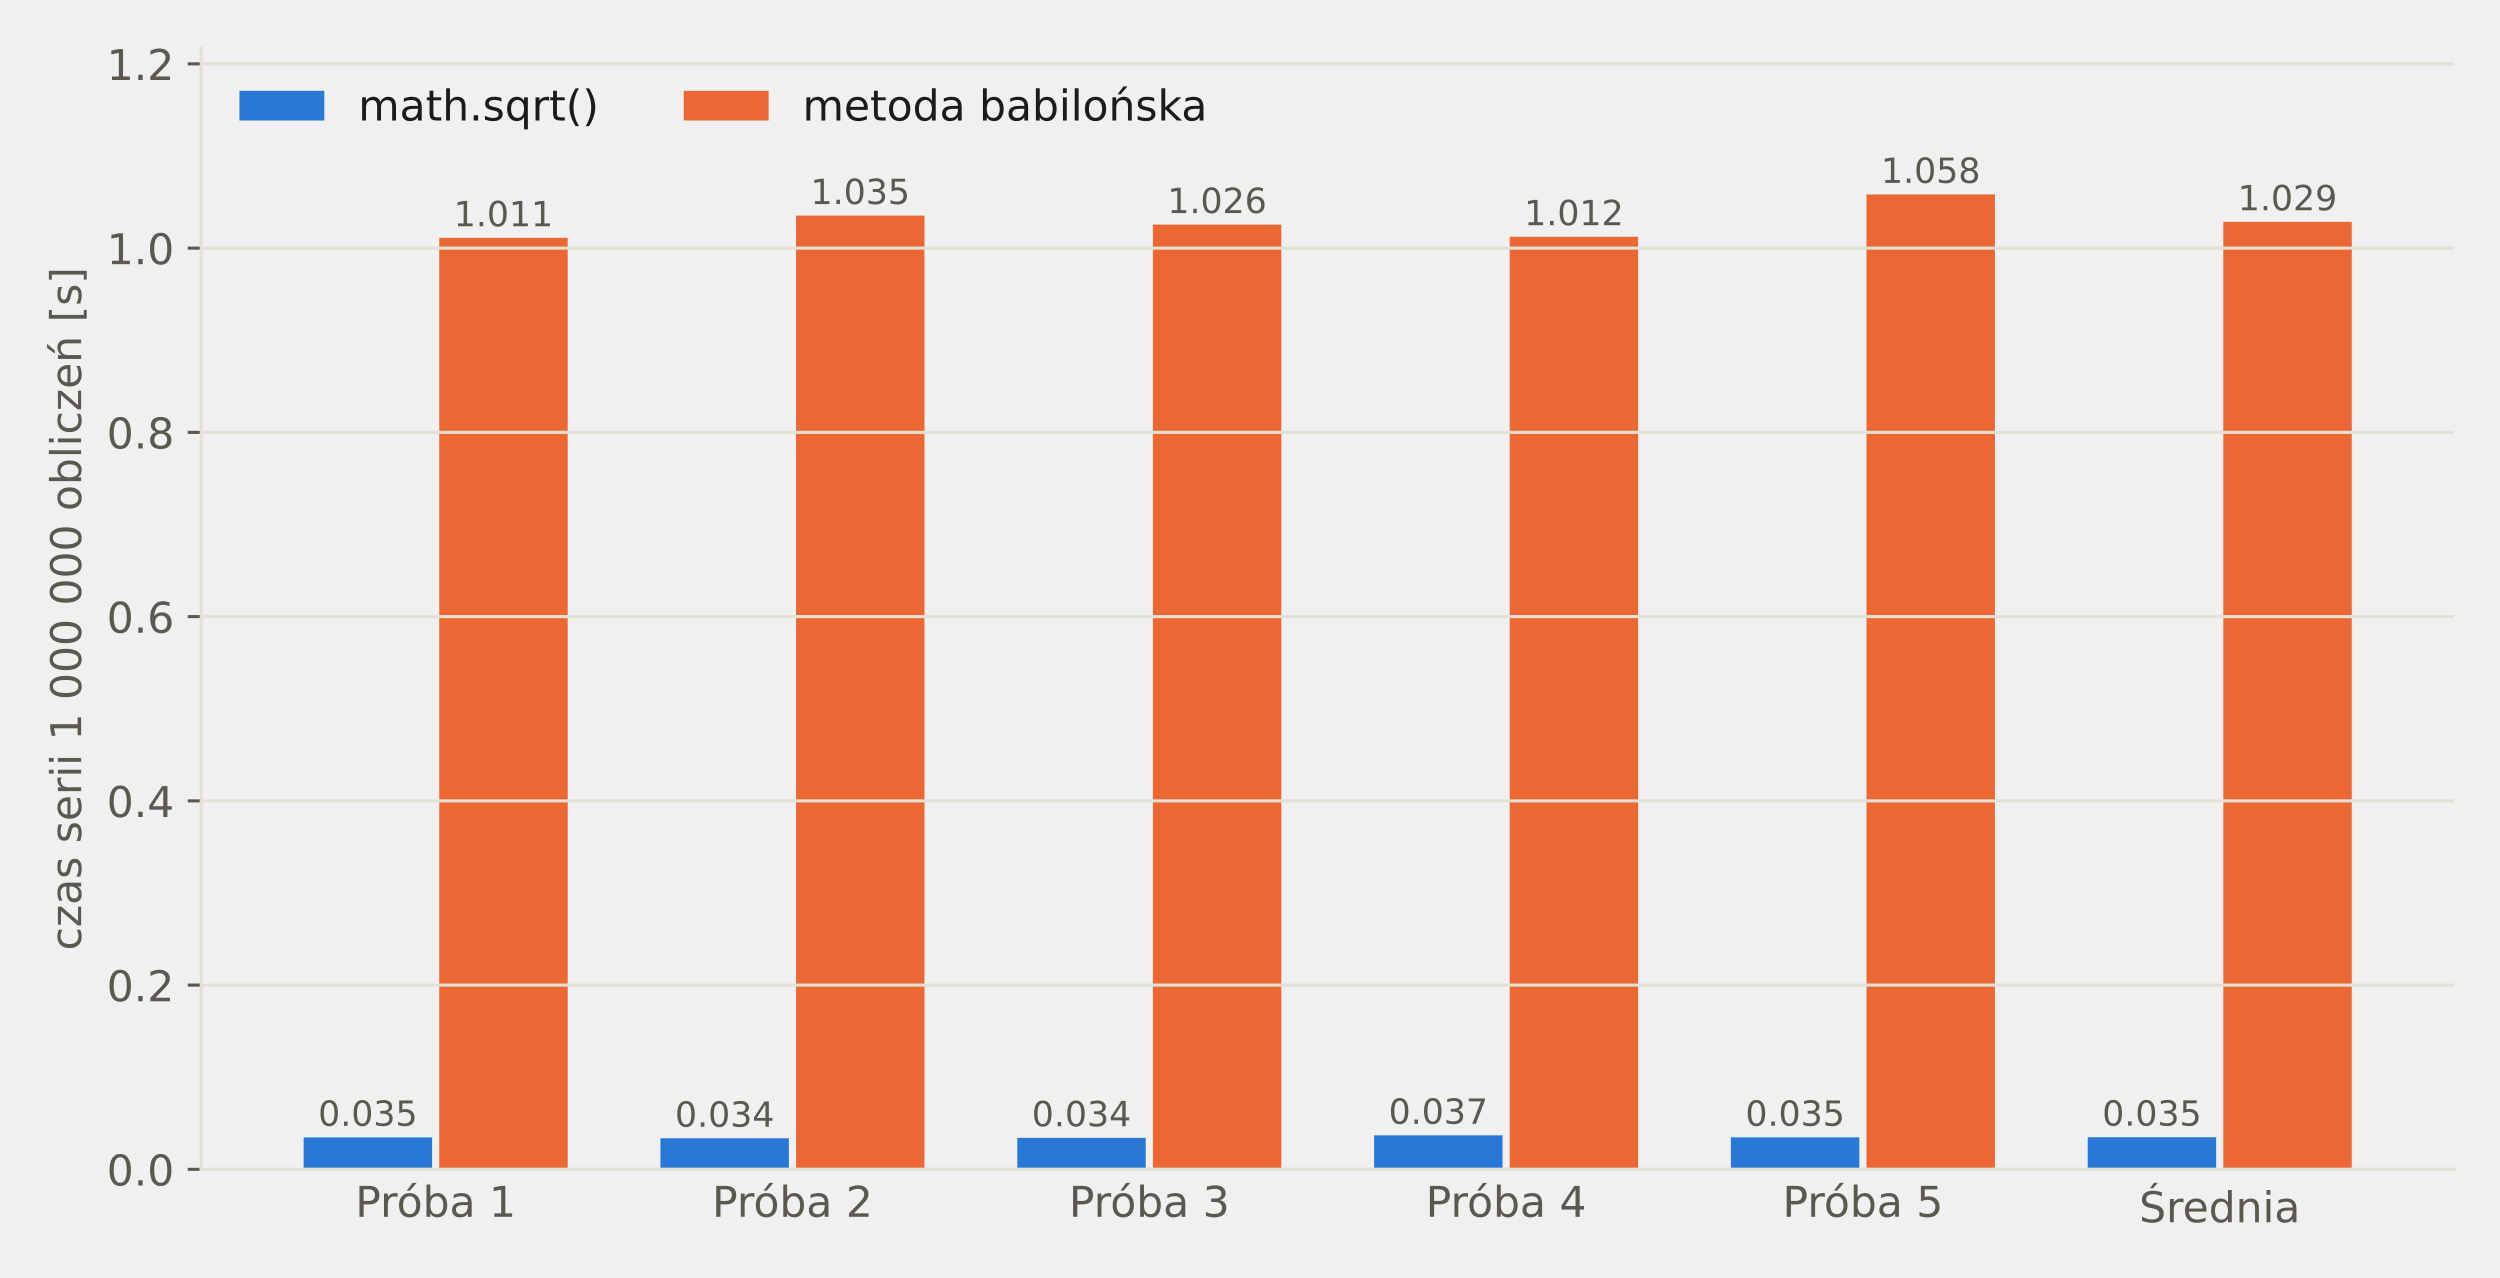
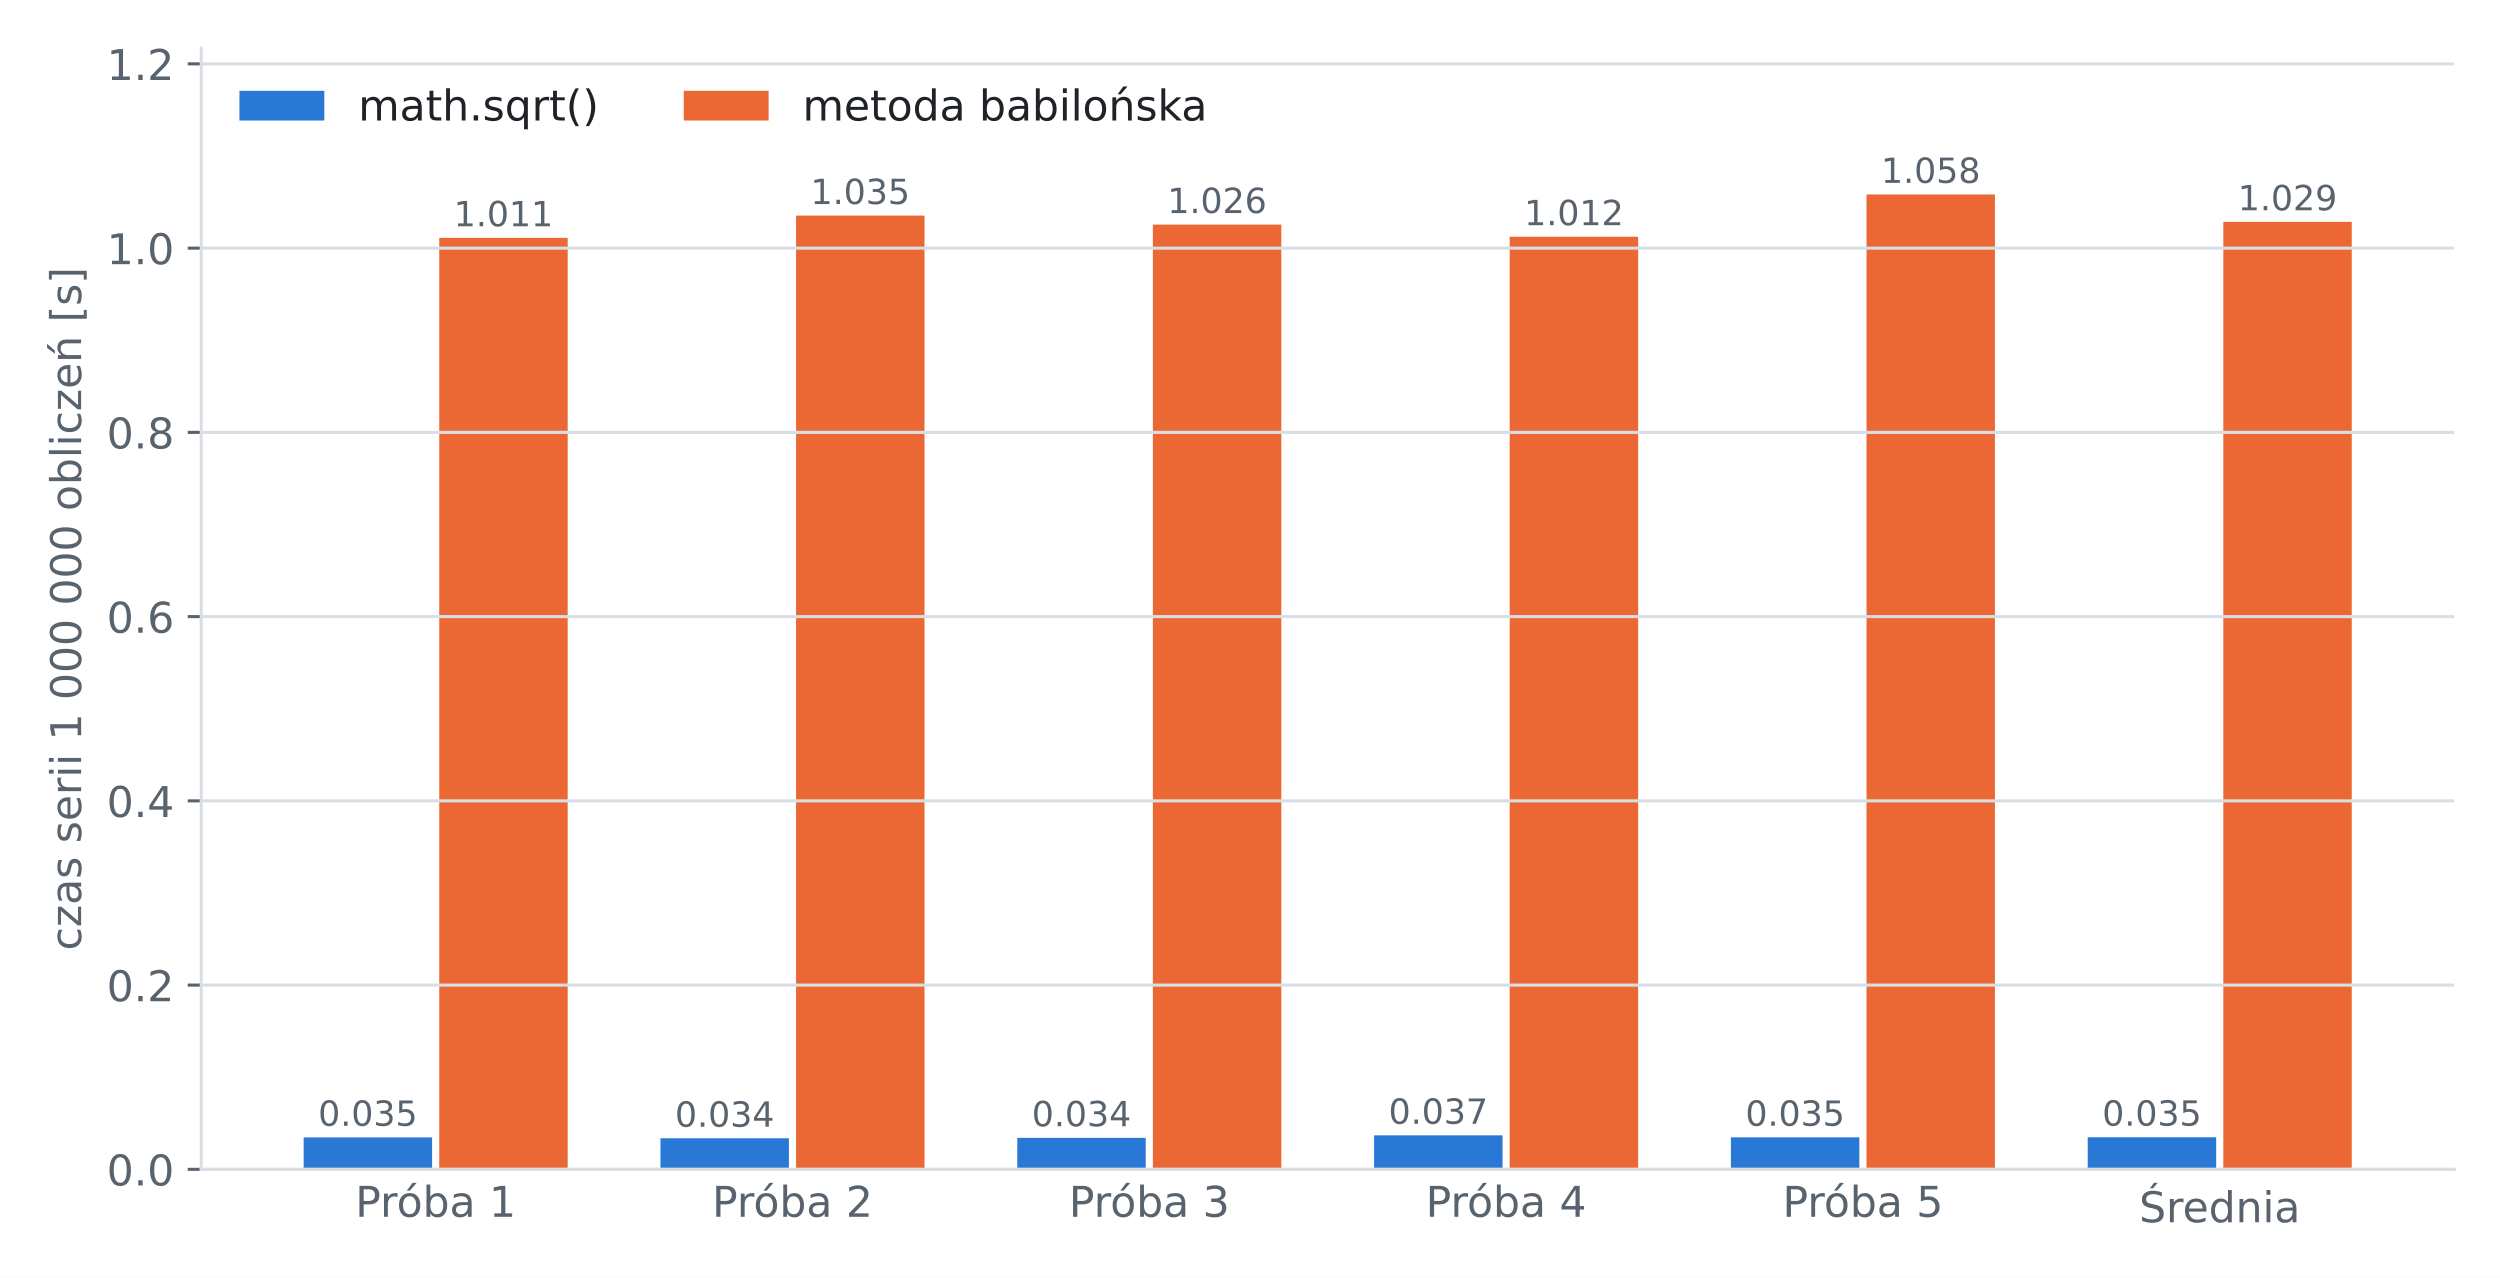
<svg xmlns="http://www.w3.org/2000/svg" xmlns:xlink="http://www.w3.org/1999/xlink" width="648pt" height="331.2pt" viewBox="0 0 648 331.2" version="1.1">
  <defs>
    <style type="text/css">*{stroke-linejoin: round; stroke-linecap: butt}</style>
  </defs>
  <g id="figure_1">
    <g id="patch_1">
-       <path d="M 0 331.2  L 648 331.2  L 648 0  L 0 0  L 0 331.2  z " style="fill: none" />
+       <path d="M 0 331.2  L 648 331.2  L 648 0  L 0 0  z " style="fill: #ffffff" />
    </g>
    <g id="axes_1">
      <g id="patch_2">
-         <path d="M 52.163 303.097  L 636.12 303.097  L 636.12 12.504  L 52.163 12.504  L 52.163 303.097  z " style="fill: none" />
+         <path d="M 52.163 303.097  L 636.12 303.097  L 636.12 12.504  L 52.163 12.504  z " style="fill: #ffffff" />
      </g>
      <g id="patch_3">
-         <path d="M 78.706 303.097  L 112.001 303.097  L 112.001 294.808  L 78.706 294.808  z " clip-path="url(#p8f234e76be)" style="fill: #2a78d6" />
+         <path d="M 78.706 303.097  L 112.001 303.097  L 112.001 294.808  L 78.706 294.808  z " clip-path="url(#p2d5a07bbfa)" style="fill: #2a78d6" />
      </g>
      <g id="patch_4">
-         <path d="M 171.192 303.097  L 204.487 303.097  L 204.487 295.041  L 171.192 295.041  z " clip-path="url(#p8f234e76be)" style="fill: #2a78d6" />
+         <path d="M 171.192 303.097  L 204.487 303.097  L 204.487 295.041  L 171.192 295.041  z " clip-path="url(#p2d5a07bbfa)" style="fill: #2a78d6" />
      </g>
      <g id="patch_5">
-         <path d="M 263.678 303.097  L 296.973 303.097  L 296.973 294.928  L 263.678 294.928  z " clip-path="url(#p8f234e76be)" style="fill: #2a78d6" />
+         <path d="M 263.678 303.097  L 296.973 303.097  L 296.973 294.928  L 263.678 294.928  z " clip-path="url(#p2d5a07bbfa)" style="fill: #2a78d6" />
      </g>
      <g id="patch_6">
-         <path d="M 356.164 303.097  L 389.459 303.097  L 389.459 294.284  L 356.164 294.284  z " clip-path="url(#p8f234e76be)" style="fill: #2a78d6" />
+         <path d="M 356.164 303.097  L 389.459 303.097  L 389.459 294.284  L 356.164 294.284  z " clip-path="url(#p2d5a07bbfa)" style="fill: #2a78d6" />
      </g>
      <g id="patch_7">
-         <path d="M 448.651 303.097  L 481.946 303.097  L 481.946 294.794  L 448.651 294.794  z " clip-path="url(#p8f234e76be)" style="fill: #2a78d6" />
+         <path d="M 448.651 303.097  L 481.946 303.097  L 481.946 294.794  L 448.651 294.794  z " clip-path="url(#p2d5a07bbfa)" style="fill: #2a78d6" />
      </g>
      <g id="patch_8">
-         <path d="M 541.137 303.097  L 574.432 303.097  L 574.432 294.771  L 541.137 294.771  z " clip-path="url(#p8f234e76be)" style="fill: #2a78d6" />
+         <path d="M 541.137 303.097  L 574.432 303.097  L 574.432 294.771  L 541.137 294.771  z " clip-path="url(#p2d5a07bbfa)" style="fill: #2a78d6" />
      </g>
      <g id="patch_9">
-         <path d="M 113.851 303.097  L 147.146 303.097  L 147.146 61.647  L 113.851 61.647  z " clip-path="url(#p8f234e76be)" style="fill: #eb6834" />
+         <path d="M 113.851 303.097  L 147.146 303.097  L 147.146 61.647  L 113.851 61.647  z " clip-path="url(#p2d5a07bbfa)" style="fill: #eb6834" />
      </g>
      <g id="patch_10">
-         <path d="M 206.337 303.097  L 239.632 303.097  L 239.632 55.884  L 206.337 55.884  z " clip-path="url(#p8f234e76be)" style="fill: #eb6834" />
+         <path d="M 206.337 303.097  L 239.632 303.097  L 239.632 55.884  L 206.337 55.884  z " clip-path="url(#p2d5a07bbfa)" style="fill: #eb6834" />
      </g>
      <g id="patch_11">
-         <path d="M 298.823 303.097  L 332.118 303.097  L 332.118 58.216  L 298.823 58.216  z " clip-path="url(#p8f234e76be)" style="fill: #eb6834" />
+         <path d="M 298.823 303.097  L 332.118 303.097  L 332.118 58.216  L 298.823 58.216  z " clip-path="url(#p2d5a07bbfa)" style="fill: #eb6834" />
      </g>
      <g id="patch_12">
-         <path d="M 391.309 303.097  L 424.604 303.097  L 424.604 61.366  L 391.309 61.366  z " clip-path="url(#p8f234e76be)" style="fill: #eb6834" />
+         <path d="M 391.309 303.097  L 424.604 303.097  L 424.604 61.366  L 391.309 61.366  z " clip-path="url(#p2d5a07bbfa)" style="fill: #eb6834" />
      </g>
      <g id="patch_13">
-         <path d="M 483.795 303.097  L 517.09 303.097  L 517.09 50.407  L 483.795 50.407  z " clip-path="url(#p8f234e76be)" style="fill: #eb6834" />
+         <path d="M 483.795 303.097  L 517.09 303.097  L 517.09 50.407  L 483.795 50.407  z " clip-path="url(#p2d5a07bbfa)" style="fill: #eb6834" />
      </g>
      <g id="patch_14">
-         <path d="M 576.281 303.097  L 609.576 303.097  L 609.576 57.504  L 576.281 57.504  z " clip-path="url(#p8f234e76be)" style="fill: #eb6834" />
+         <path d="M 576.281 303.097  L 609.576 303.097  L 609.576 57.504  L 576.281 57.504  z " clip-path="url(#p2d5a07bbfa)" style="fill: #eb6834" />
      </g>
      <g id="matplotlib.axis_1">
        <g id="xtick_1">
          <g id="line2d_1" />
          <g id="text_1">
-             <text style="font-size: 11px; font-family: 'DejaVu Sans'; text-anchor: middle; fill: #5b5850" x="112.926" y="315.396" transform="rotate(-0 112.926 315.3957)">Próba 1</text>
+             <text style="font-size: 11px; font-family: 'DejaVu Sans'; text-anchor: middle; fill: #59636e" x="112.926" y="315.396" transform="rotate(-0 112.926 315.3957)">Próba 1</text>
          </g>
        </g>
        <g id="xtick_2">
          <g id="line2d_2" />
          <g id="text_2">
-             <text style="font-size: 11px; font-family: 'DejaVu Sans'; text-anchor: middle; fill: #5b5850" x="205.412" y="315.396" transform="rotate(-0 205.4121 315.3957)">Próba 2</text>
+             <text style="font-size: 11px; font-family: 'DejaVu Sans'; text-anchor: middle; fill: #59636e" x="205.412" y="315.396" transform="rotate(-0 205.4121 315.3957)">Próba 2</text>
          </g>
        </g>
        <g id="xtick_3">
          <g id="line2d_3" />
          <g id="text_3">
-             <text style="font-size: 11px; font-family: 'DejaVu Sans'; text-anchor: middle; fill: #5b5850" x="297.898" y="315.396" transform="rotate(-0 297.8982 315.3957)">Próba 3</text>
+             <text style="font-size: 11px; font-family: 'DejaVu Sans'; text-anchor: middle; fill: #59636e" x="297.898" y="315.396" transform="rotate(-0 297.8982 315.3957)">Próba 3</text>
          </g>
        </g>
        <g id="xtick_4">
          <g id="line2d_4" />
          <g id="text_4">
-             <text style="font-size: 11px; font-family: 'DejaVu Sans'; text-anchor: middle; fill: #5b5850" x="390.384" y="315.396" transform="rotate(-0 390.3844 315.3957)">Próba 4</text>
+             <text style="font-size: 11px; font-family: 'DejaVu Sans'; text-anchor: middle; fill: #59636e" x="390.384" y="315.396" transform="rotate(-0 390.3844 315.3957)">Próba 4</text>
          </g>
        </g>
        <g id="xtick_5">
          <g id="line2d_5" />
          <g id="text_5">
-             <text style="font-size: 11px; font-family: 'DejaVu Sans'; text-anchor: middle; fill: #5b5850" x="482.87" y="315.396" transform="rotate(-0 482.8705 315.3957)">Próba 5</text>
+             <text style="font-size: 11px; font-family: 'DejaVu Sans'; text-anchor: middle; fill: #59636e" x="482.87" y="315.396" transform="rotate(-0 482.8705 315.3957)">Próba 5</text>
          </g>
        </g>
        <g id="xtick_6">
          <g id="line2d_6" />
          <g id="text_6">
-             <text style="font-size: 11px; font-family: 'DejaVu Sans'; text-anchor: middle; fill: #5b5850" x="575.357" y="316.803" transform="rotate(-0 575.3566 316.8034)">Średnia</text>
+             <text style="font-size: 11px; font-family: 'DejaVu Sans'; text-anchor: middle; fill: #59636e" x="575.357" y="316.803" transform="rotate(-0 575.3566 316.8034)">Średnia</text>
          </g>
        </g>
      </g>
      <g id="matplotlib.axis_2">
        <g id="ytick_1">
          <g id="line2d_7">
-             <path d="M 52.163 303.097  L 636.12 303.097  " clip-path="url(#p8f234e76be)" style="fill: none; stroke: #e4e0d6; stroke-width: 0.8; stroke-linecap: square" />
+             <path d="M 52.163 303.097  L 636.12 303.097  " clip-path="url(#p2d5a07bbfa)" style="fill: none; stroke: #d8dee4; stroke-width: 0.8; stroke-linecap: square" />
          </g>
          <g id="line2d_8">
            <defs>
-               <path id="m4a445cd162" d="M 0 0  L -3.5 0  " style="stroke: #5b5850; stroke-width: 0.8" />
+               <path id="m127391b1b8" d="M 0 0  L -3.5 0  " style="stroke: #59636e; stroke-width: 0.8" />
            </defs>
            <g>
-               <use xlink:href="#m4a445cd162" x="52.163" y="303.097" style="fill: #5b5850; stroke: #5b5850; stroke-width: 0.8" />
+               <use xlink:href="#m127391b1b8" x="52.163" y="303.097" style="fill: #59636e; stroke: #59636e; stroke-width: 0.8" />
            </g>
          </g>
          <g id="text_7">
-             <text style="font-size: 11px; font-family: 'DejaVu Sans'; text-anchor: end; fill: #5b5850" x="45.163" y="307.276" transform="rotate(-0 45.16258 307.2761)">0.0</text>
+             <text style="font-size: 11px; font-family: 'DejaVu Sans'; text-anchor: end; fill: #59636e" x="45.163" y="307.276" transform="rotate(-0 45.16258 307.2761)">0.0</text>
          </g>
        </g>
        <g id="ytick_2">
          <g id="line2d_9">
-             <path d="M 52.163 255.34  L 636.12 255.34  " clip-path="url(#p8f234e76be)" style="fill: none; stroke: #e4e0d6; stroke-width: 0.8; stroke-linecap: square" />
+             <path d="M 52.163 255.34  L 636.12 255.34  " clip-path="url(#p2d5a07bbfa)" style="fill: none; stroke: #d8dee4; stroke-width: 0.8; stroke-linecap: square" />
          </g>
          <g id="line2d_10">
            <g>
-               <use xlink:href="#m4a445cd162" x="52.163" y="255.34" style="fill: #5b5850; stroke: #5b5850; stroke-width: 0.8" />
+               <use xlink:href="#m127391b1b8" x="52.163" y="255.34" style="fill: #59636e; stroke: #59636e; stroke-width: 0.8" />
            </g>
          </g>
          <g id="text_8">
-             <text style="font-size: 11px; font-family: 'DejaVu Sans'; text-anchor: end; fill: #5b5850" x="45.163" y="259.519" transform="rotate(-0 45.16258 259.519)">0.2</text>
+             <text style="font-size: 11px; font-family: 'DejaVu Sans'; text-anchor: end; fill: #59636e" x="45.163" y="259.519" transform="rotate(-0 45.16258 259.519)">0.2</text>
          </g>
        </g>
        <g id="ytick_3">
          <g id="line2d_11">
-             <path d="M 52.163 207.583  L 636.12 207.583  " clip-path="url(#p8f234e76be)" style="fill: none; stroke: #e4e0d6; stroke-width: 0.8; stroke-linecap: square" />
+             <path d="M 52.163 207.583  L 636.12 207.583  " clip-path="url(#p2d5a07bbfa)" style="fill: none; stroke: #d8dee4; stroke-width: 0.8; stroke-linecap: square" />
          </g>
          <g id="line2d_12">
            <g>
-               <use xlink:href="#m4a445cd162" x="52.163" y="207.583" style="fill: #5b5850; stroke: #5b5850; stroke-width: 0.8" />
+               <use xlink:href="#m127391b1b8" x="52.163" y="207.583" style="fill: #59636e; stroke: #59636e; stroke-width: 0.8" />
            </g>
          </g>
          <g id="text_9">
-             <text style="font-size: 11px; font-family: 'DejaVu Sans'; text-anchor: end; fill: #5b5850" x="45.163" y="211.762" transform="rotate(-0 45.16258 211.7618)">0.4</text>
+             <text style="font-size: 11px; font-family: 'DejaVu Sans'; text-anchor: end; fill: #59636e" x="45.163" y="211.762" transform="rotate(-0 45.16258 211.7618)">0.4</text>
          </g>
        </g>
        <g id="ytick_4">
          <g id="line2d_13">
-             <path d="M 52.163 159.826  L 636.12 159.826  " clip-path="url(#p8f234e76be)" style="fill: none; stroke: #e4e0d6; stroke-width: 0.8; stroke-linecap: square" />
+             <path d="M 52.163 159.826  L 636.12 159.826  " clip-path="url(#p2d5a07bbfa)" style="fill: none; stroke: #d8dee4; stroke-width: 0.8; stroke-linecap: square" />
          </g>
          <g id="line2d_14">
            <g>
-               <use xlink:href="#m4a445cd162" x="52.163" y="159.826" style="fill: #5b5850; stroke: #5b5850; stroke-width: 0.8" />
+               <use xlink:href="#m127391b1b8" x="52.163" y="159.826" style="fill: #59636e; stroke: #59636e; stroke-width: 0.8" />
            </g>
          </g>
          <g id="text_10">
-             <text style="font-size: 11px; font-family: 'DejaVu Sans'; text-anchor: end; fill: #5b5850" x="45.163" y="164.005" transform="rotate(-0 45.16258 164.0047)">0.6</text>
+             <text style="font-size: 11px; font-family: 'DejaVu Sans'; text-anchor: end; fill: #59636e" x="45.163" y="164.005" transform="rotate(-0 45.16258 164.0047)">0.6</text>
          </g>
        </g>
        <g id="ytick_5">
          <g id="line2d_15">
-             <path d="M 52.163 112.069  L 636.12 112.069  " clip-path="url(#p8f234e76be)" style="fill: none; stroke: #e4e0d6; stroke-width: 0.8; stroke-linecap: square" />
+             <path d="M 52.163 112.069  L 636.12 112.069  " clip-path="url(#p2d5a07bbfa)" style="fill: none; stroke: #d8dee4; stroke-width: 0.8; stroke-linecap: square" />
          </g>
          <g id="line2d_16">
            <g>
-               <use xlink:href="#m4a445cd162" x="52.163" y="112.069" style="fill: #5b5850; stroke: #5b5850; stroke-width: 0.8" />
+               <use xlink:href="#m127391b1b8" x="52.163" y="112.069" style="fill: #59636e; stroke: #59636e; stroke-width: 0.8" />
            </g>
          </g>
          <g id="text_11">
-             <text style="font-size: 11px; font-family: 'DejaVu Sans'; text-anchor: end; fill: #5b5850" x="45.163" y="116.248" transform="rotate(-0 45.16258 116.2475)">0.8</text>
+             <text style="font-size: 11px; font-family: 'DejaVu Sans'; text-anchor: end; fill: #59636e" x="45.163" y="116.248" transform="rotate(-0 45.16258 116.2475)">0.8</text>
          </g>
        </g>
        <g id="ytick_6">
          <g id="line2d_17">
-             <path d="M 52.163 64.312  L 636.12 64.312  " clip-path="url(#p8f234e76be)" style="fill: none; stroke: #e4e0d6; stroke-width: 0.8; stroke-linecap: square" />
+             <path d="M 52.163 64.312  L 636.12 64.312  " clip-path="url(#p2d5a07bbfa)" style="fill: none; stroke: #d8dee4; stroke-width: 0.8; stroke-linecap: square" />
          </g>
          <g id="line2d_18">
            <g>
-               <use xlink:href="#m4a445cd162" x="52.163" y="64.312" style="fill: #5b5850; stroke: #5b5850; stroke-width: 0.8" />
+               <use xlink:href="#m127391b1b8" x="52.163" y="64.312" style="fill: #59636e; stroke: #59636e; stroke-width: 0.8" />
            </g>
          </g>
          <g id="text_12">
-             <text style="font-size: 11px; font-family: 'DejaVu Sans'; text-anchor: end; fill: #5b5850" x="45.163" y="68.49" transform="rotate(-0 45.16258 68.49038)">1.0</text>
+             <text style="font-size: 11px; font-family: 'DejaVu Sans'; text-anchor: end; fill: #59636e" x="45.163" y="68.49" transform="rotate(-0 45.16258 68.49038)">1.0</text>
          </g>
        </g>
        <g id="ytick_7">
          <g id="line2d_19">
-             <path d="M 52.163 16.555  L 636.12 16.555  " clip-path="url(#p8f234e76be)" style="fill: none; stroke: #e4e0d6; stroke-width: 0.8; stroke-linecap: square" />
+             <path d="M 52.163 16.555  L 636.12 16.555  " clip-path="url(#p2d5a07bbfa)" style="fill: none; stroke: #d8dee4; stroke-width: 0.8; stroke-linecap: square" />
          </g>
          <g id="line2d_20">
            <g>
-               <use xlink:href="#m4a445cd162" x="52.163" y="16.555" style="fill: #5b5850; stroke: #5b5850; stroke-width: 0.8" />
+               <use xlink:href="#m127391b1b8" x="52.163" y="16.555" style="fill: #59636e; stroke: #59636e; stroke-width: 0.8" />
            </g>
          </g>
          <g id="text_13">
-             <text style="font-size: 11px; font-family: 'DejaVu Sans'; text-anchor: end; fill: #5b5850" x="45.163" y="20.733" transform="rotate(-0 45.16258 20.73323)">1.2</text>
+             <text style="font-size: 11px; font-family: 'DejaVu Sans'; text-anchor: end; fill: #59636e" x="45.163" y="20.733" transform="rotate(-0 45.16258 20.73323)">1.2</text>
          </g>
        </g>
        <g id="text_14">
-           <text style="font-size: 11px; font-family: 'DejaVu Sans'; text-anchor: middle; fill: #5b5850" x="21.027" y="157.801" transform="rotate(-90 21.02656 157.8007)">czas serii 1 000 000 obliczeń [s]</text>
+           <text style="font-size: 11px; font-family: 'DejaVu Sans'; text-anchor: middle; fill: #59636e" x="21.027" y="157.801" transform="rotate(-90 21.02656 157.8007)">czas serii 1 000 000 obliczeń [s]</text>
        </g>
      </g>
      <g id="patch_15">
-         <path d="M 52.163 303.097  L 52.163 12.504  " style="fill: none; stroke: #e4e0d6; stroke-width: 0.8; stroke-linejoin: miter; stroke-linecap: square" />
+         <path d="M 52.163 303.097  L 52.163 12.504  " style="fill: none; stroke: #d8dee4; stroke-width: 0.8; stroke-linejoin: miter; stroke-linecap: square" />
      </g>
      <g id="patch_16">
-         <path d="M 52.163 303.097  L 636.12 303.097  " style="fill: none; stroke: #e4e0d6; stroke-width: 0.8; stroke-linejoin: miter; stroke-linecap: square" />
+         <path d="M 52.163 303.097  L 636.12 303.097  " style="fill: none; stroke: #d8dee4; stroke-width: 0.8; stroke-linejoin: miter; stroke-linecap: square" />
      </g>
      <g id="text_15">
-         <text style="font-size: 9px; font-family: 'DejaVu Sans'; text-anchor: middle; fill: #5b5850" x="95.354" y="291.808" transform="rotate(-0 95.3536 291.8075)">0.035</text>
+         <text style="font-size: 9px; font-family: 'DejaVu Sans'; text-anchor: middle; fill: #59636e" x="95.354" y="291.808" transform="rotate(-0 95.3536 291.8075)">0.035</text>
      </g>
      <g id="text_16">
-         <text style="font-size: 9px; font-family: 'DejaVu Sans'; text-anchor: middle; fill: #5b5850" x="187.84" y="292.041" transform="rotate(-0 187.8397 292.0414)">0.034</text>
+         <text style="font-size: 9px; font-family: 'DejaVu Sans'; text-anchor: middle; fill: #59636e" x="187.84" y="292.041" transform="rotate(-0 187.8397 292.0414)">0.034</text>
      </g>
      <g id="text_17">
-         <text style="font-size: 9px; font-family: 'DejaVu Sans'; text-anchor: middle; fill: #5b5850" x="280.326" y="291.928" transform="rotate(-0 280.3259 291.9277)">0.034</text>
+         <text style="font-size: 9px; font-family: 'DejaVu Sans'; text-anchor: middle; fill: #59636e" x="280.326" y="291.928" transform="rotate(-0 280.3259 291.9277)">0.034</text>
      </g>
      <g id="text_18">
-         <text style="font-size: 9px; font-family: 'DejaVu Sans'; text-anchor: middle; fill: #5b5850" x="372.812" y="291.284" transform="rotate(-0 372.812 291.2843)">0.037</text>
+         <text style="font-size: 9px; font-family: 'DejaVu Sans'; text-anchor: middle; fill: #59636e" x="372.812" y="291.284" transform="rotate(-0 372.812 291.2843)">0.037</text>
      </g>
      <g id="text_19">
-         <text style="font-size: 9px; font-family: 'DejaVu Sans'; text-anchor: middle; fill: #5b5850" x="465.298" y="291.794" transform="rotate(-0 465.2981 291.7942)">0.035</text>
+         <text style="font-size: 9px; font-family: 'DejaVu Sans'; text-anchor: middle; fill: #59636e" x="465.298" y="291.794" transform="rotate(-0 465.2981 291.7942)">0.035</text>
      </g>
      <g id="text_20">
-         <text style="font-size: 9px; font-family: 'DejaVu Sans'; text-anchor: middle; fill: #5b5850" x="557.784" y="291.771" transform="rotate(-0 557.7842 291.771)">0.035</text>
+         <text style="font-size: 9px; font-family: 'DejaVu Sans'; text-anchor: middle; fill: #59636e" x="557.784" y="291.771" transform="rotate(-0 557.7842 291.771)">0.035</text>
      </g>
      <g id="text_21">
-         <text style="font-size: 9px; font-family: 'DejaVu Sans'; text-anchor: middle; fill: #5b5850" x="130.498" y="58.647" transform="rotate(-0 130.4983 58.64717)">1.011</text>
+         <text style="font-size: 9px; font-family: 'DejaVu Sans'; text-anchor: middle; fill: #59636e" x="130.498" y="58.647" transform="rotate(-0 130.4983 58.64717)">1.011</text>
      </g>
      <g id="text_22">
-         <text style="font-size: 9px; font-family: 'DejaVu Sans'; text-anchor: middle; fill: #5b5850" x="222.984" y="52.884" transform="rotate(-0 222.9845 52.88422)">1.035</text>
+         <text style="font-size: 9px; font-family: 'DejaVu Sans'; text-anchor: middle; fill: #59636e" x="222.984" y="52.884" transform="rotate(-0 222.9845 52.88422)">1.035</text>
      </g>
      <g id="text_23">
-         <text style="font-size: 9px; font-family: 'DejaVu Sans'; text-anchor: middle; fill: #5b5850" x="315.471" y="55.216" transform="rotate(-0 315.4706 55.21575)">1.026</text>
+         <text style="font-size: 9px; font-family: 'DejaVu Sans'; text-anchor: middle; fill: #59636e" x="315.471" y="55.216" transform="rotate(-0 315.4706 55.21575)">1.026</text>
      </g>
      <g id="text_24">
-         <text style="font-size: 9px; font-family: 'DejaVu Sans'; text-anchor: middle; fill: #5b5850" x="407.957" y="58.366" transform="rotate(-0 407.9567 58.36636)">1.012</text>
+         <text style="font-size: 9px; font-family: 'DejaVu Sans'; text-anchor: middle; fill: #59636e" x="407.957" y="58.366" transform="rotate(-0 407.9567 58.36636)">1.012</text>
      </g>
      <g id="text_25">
-         <text style="font-size: 9px; font-family: 'DejaVu Sans'; text-anchor: middle; fill: #5b5850" x="500.443" y="47.407" transform="rotate(-0 500.4428 47.40743)">1.058</text>
+         <text style="font-size: 9px; font-family: 'DejaVu Sans'; text-anchor: middle; fill: #59636e" x="500.443" y="47.407" transform="rotate(-0 500.4428 47.40743)">1.058</text>
      </g>
      <g id="text_26">
-         <text style="font-size: 9px; font-family: 'DejaVu Sans'; text-anchor: middle; fill: #5b5850" x="592.929" y="54.504" transform="rotate(-0 592.929 54.50419)">1.029</text>
+         <text style="font-size: 9px; font-family: 'DejaVu Sans'; text-anchor: middle; fill: #59636e" x="592.929" y="54.504" transform="rotate(-0 592.929 54.50419)">1.029</text>
      </g>
      <g id="legend_1">
        <g id="patch_17">
          <path d="M 62.063 31.24  L 84.063 31.24  L 84.063 23.54  L 62.063 23.54  z " style="fill: #2a78d6" />
        </g>
        <g id="text_27">
-           <text style="font-size: 11px; font-family: 'DejaVu Sans'; text-anchor: start; fill: #1d1b17" x="92.863" y="31.24" transform="rotate(-0 92.86258 31.24002)">math.sqrt()</text>
+           <text style="font-size: 11px; font-family: 'DejaVu Sans'; text-anchor: start; fill: #1f2328" x="92.863" y="31.24" transform="rotate(-0 92.86258 31.24002)">math.sqrt()</text>
        </g>
        <g id="patch_18">
          <path d="M 177.229 31.24  L 199.229 31.24  L 199.229 23.54  L 177.229 23.54  z " style="fill: #eb6834" />
        </g>
        <g id="text_28">
-           <text style="font-size: 11px; font-family: 'DejaVu Sans'; text-anchor: start; fill: #1d1b17" x="208.029" y="31.24" transform="rotate(-0 208.0291 31.24002)">metoda babilońska</text>
+           <text style="font-size: 11px; font-family: 'DejaVu Sans'; text-anchor: start; fill: #1f2328" x="208.029" y="31.24" transform="rotate(-0 208.0291 31.24002)">metoda babilońska</text>
        </g>
      </g>
    </g>
  </g>
  <defs>
-     <clipPath id="p8f234e76be">
+     <clipPath id="p2d5a07bbfa">
      <rect x="52.163" y="12.504" width="583.957" height="290.593" />
    </clipPath>
  </defs>
</svg>
